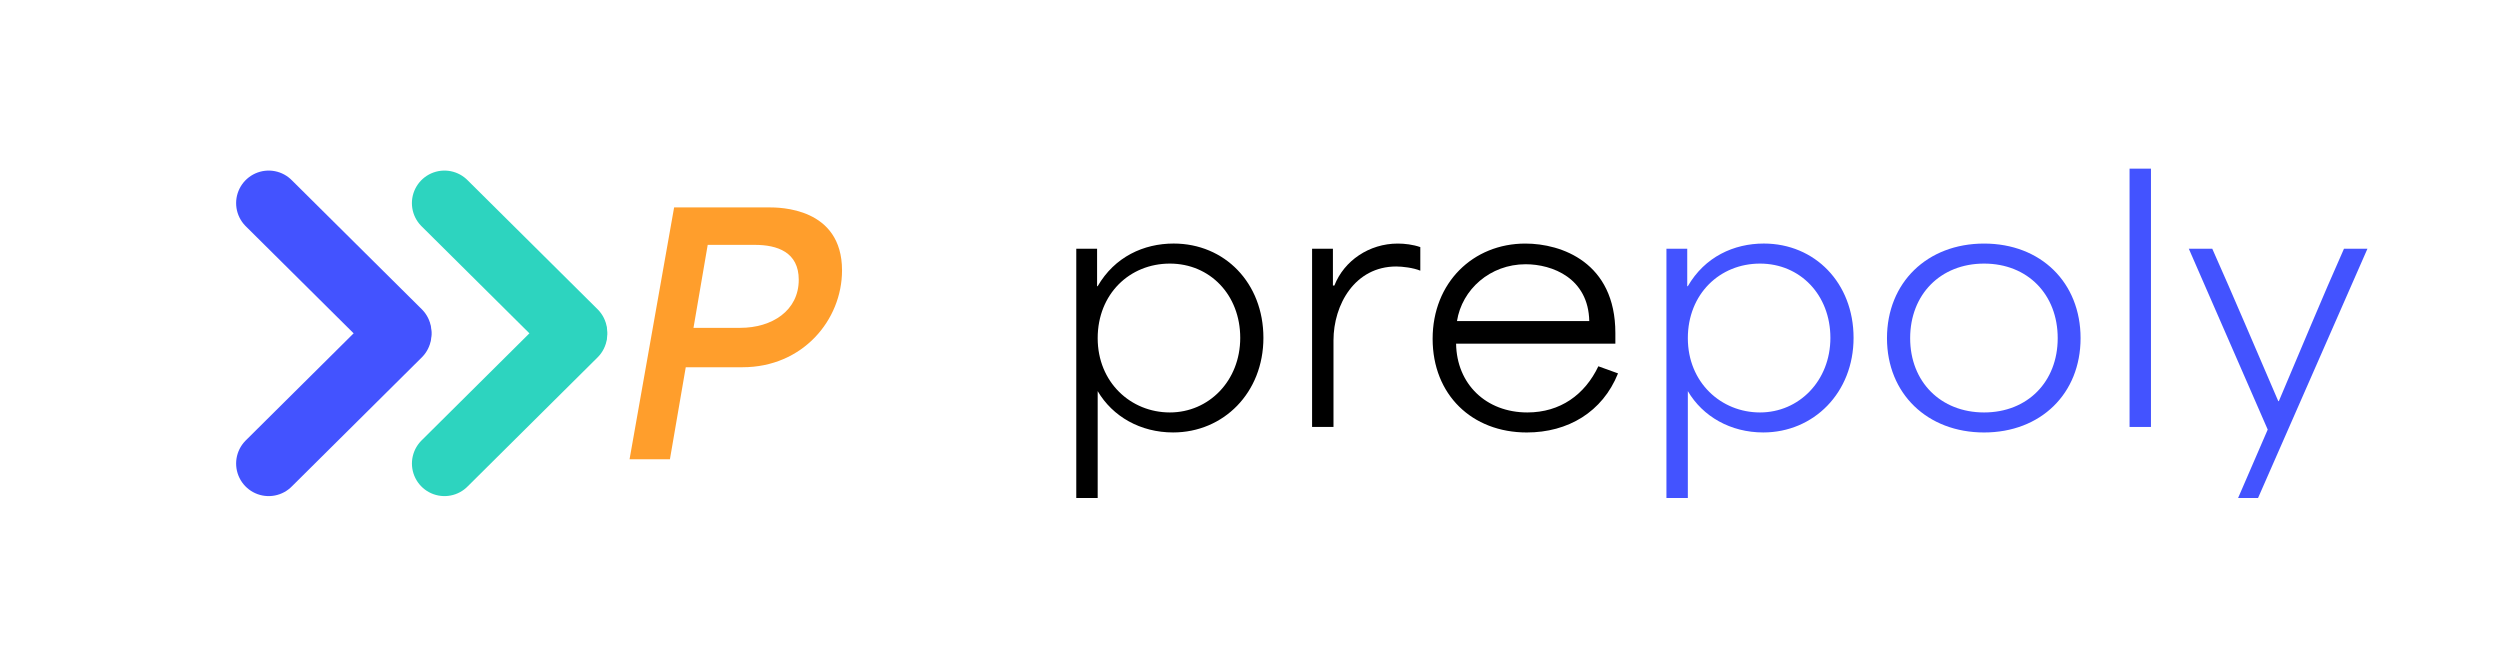
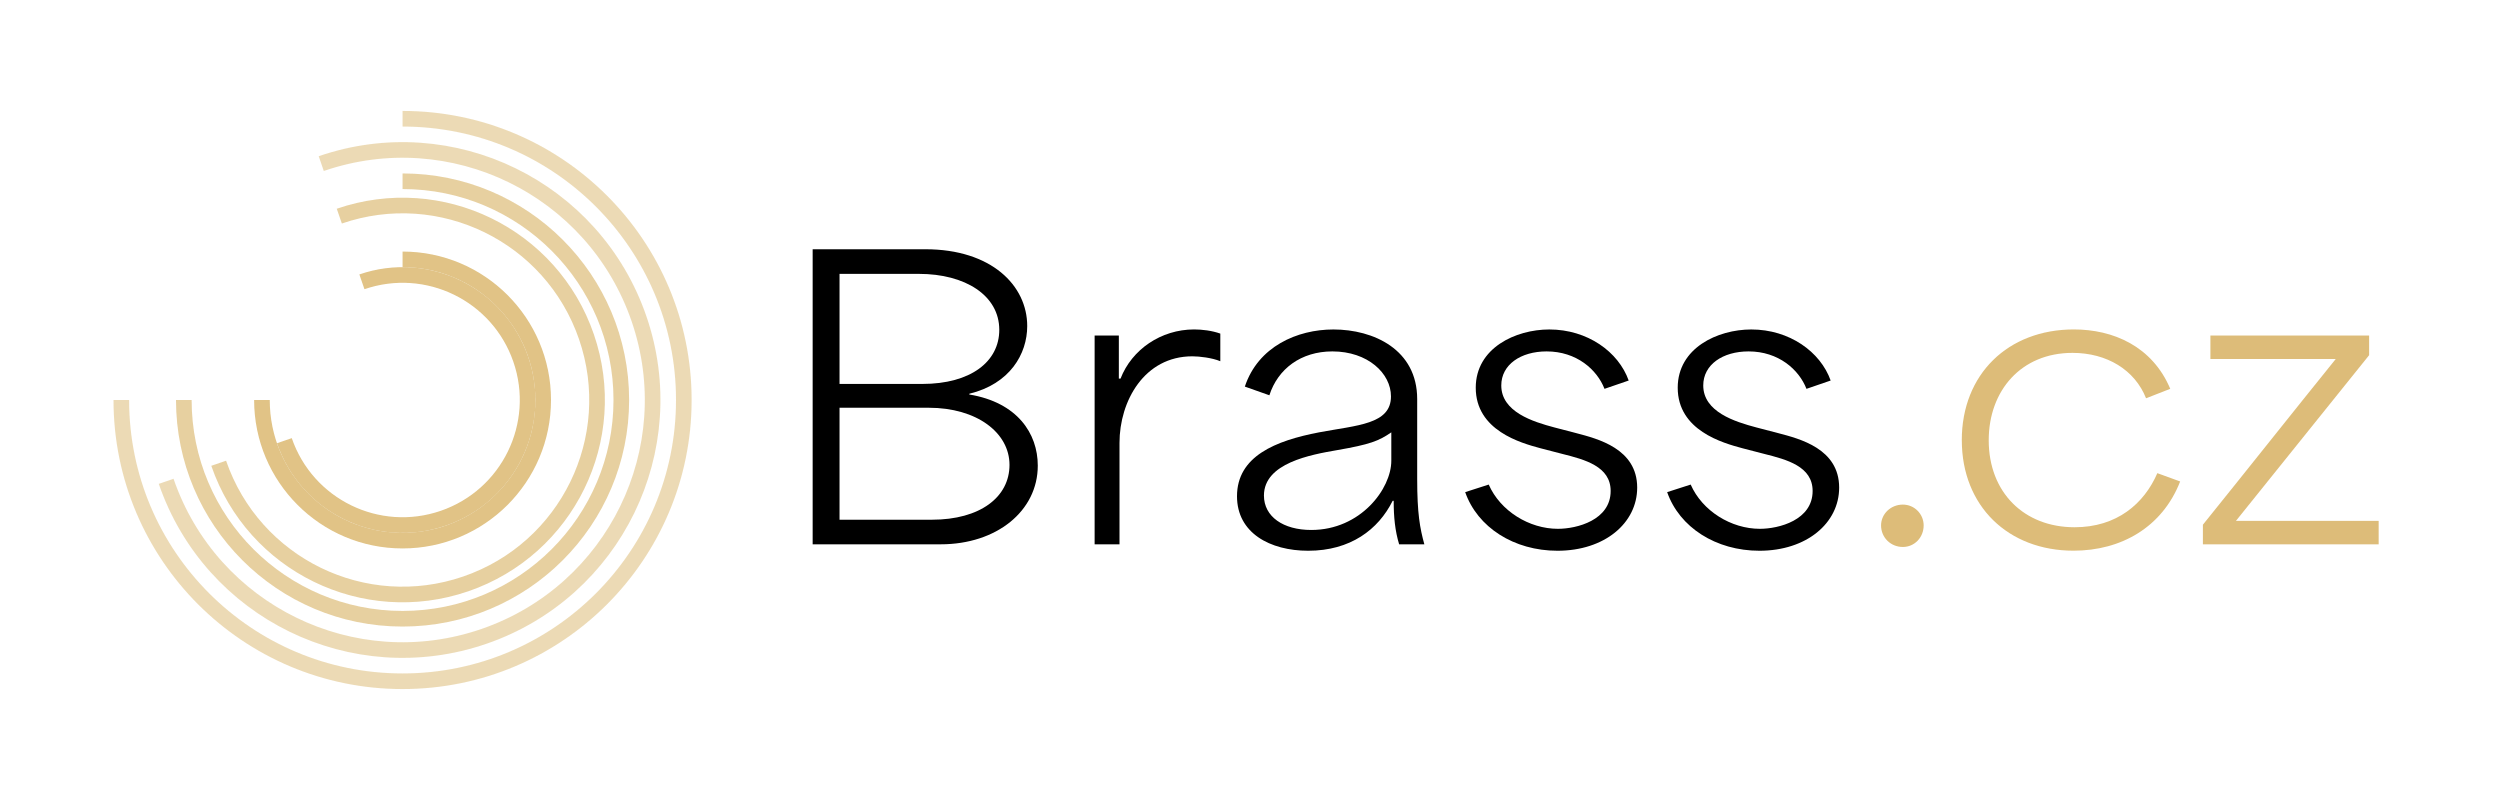
- <svg xmlns="http://www.w3.org/2000/svg" id="light" viewBox="0 0 960 256">
+ <svg xmlns="http://www.w3.org/2000/svg" id="brass-light" viewBox="0 0 800 256">
  <defs>
    <style>
      .cls-1 {
-         fill: #ff9e2c;
+         fill: #d9b56a;
+       }
+ 
+       .cls-1, .cls-2 {
+         opacity: .9;
+       }
+ 
+       .cls-3 {
+         opacity: .7;
+         stroke: rgba(217, 181, 106, .7);
+       }
+ 
+       .cls-3, .cls-2, .cls-4 {
+         fill: none;
+         stroke-miterlimit: 10;
+         stroke-width: 5px;
      }

      .cls-2 {
-         fill: #4353ff;
-       }
- 
-       .cls-3 {
-         stroke: #4353ff;
-       }
- 
-       .cls-3, .cls-4 {
-         fill: none;
-         stroke-linecap: round;
-         stroke-miterlimit: 10;
-         stroke-width: 25px;
+         stroke: rgba(217, 181, 106, .9);
      }

      .cls-4 {
-         stroke: #2dd4bf;
+         opacity: .8;
+         stroke: rgba(217, 181, 106, .8);
      }
    </style>
  </defs>
  <g>
-     <path d="M413.28,95.51h8v14.38h.23c6.53-11.28,17.68-16.37,29.17-16.37,19.6,0,34.47,15.13,34.47,36.21s-15.32,36.33-34.69,36.33c-12.5,0-23.2-6.08-28.95-15.87v41.04h-8.22v-95.72ZM476.25,129.74c0-16.49-11.6-28.52-27.03-28.52s-27.71,11.66-27.71,28.64,12.73,28.52,27.71,28.52,27.03-12.15,27.03-28.64Z" />
-     <path d="M503.84,95.51h8v14.14h.56c3.72-9.55,13.4-16.12,24.33-16.12,2.59,0,5.86.37,8.67,1.36v9.05c-2.7-1.12-6.87-1.61-9.24-1.61-15.88,0-24.1,14.63-24.1,28.39v33.23h-8.22v-68.44Z" />
-     <path d="M550.13,130.11c0-21.58,15.54-36.58,35.59-36.58,13.85,0,34.58,7.19,34.58,34.35v4.09h-61.16c.23,15.5,11.49,26.41,27.37,26.41,12.62,0,22.08-6.82,27.26-17.73l7.55,2.73c-5.97,14.88-19.26,22.69-35.03,22.69-21.06,0-36.16-14.51-36.16-35.96ZM585.84,101.47c-13.63,0-24.44,9.67-26.36,21.82h50.8c-.34-16.49-14.19-21.82-24.44-21.82Z" />
-     <path class="cls-2" d="M639.9,95.51h8v14.38h.23c6.53-11.28,17.68-16.37,29.17-16.37,19.6,0,34.47,15.13,34.47,36.21s-15.32,36.33-34.69,36.33c-12.5,0-23.2-6.08-28.95-15.87v41.04h-8.22v-95.72ZM702.87,129.74c0-16.49-11.6-28.52-27.03-28.52s-27.71,11.66-27.71,28.64,12.73,28.52,27.71,28.52,27.03-12.15,27.03-28.64Z" />
-     <path class="cls-2" d="M724.6,129.86c0-21.33,15.43-36.33,37.28-36.33s37.06,15,37.06,36.33-15.32,36.21-37.06,36.21-37.28-14.88-37.28-36.21ZM790.16,129.86c0-16.74-11.49-28.64-28.27-28.64s-28.39,11.9-28.39,28.64,11.71,28.52,28.39,28.52,28.27-11.78,28.27-28.52Z" />
-     <path class="cls-2" d="M817.75,64.76h8.22v99.19h-8.22v-99.19Z" />
-     <path class="cls-2" d="M870.8,164.95l-30.3-69.44h9.01c8.56,19.22,16.67,38.44,25.34,58.52h.23c8.45-19.84,16.56-39.55,25.01-58.52h9.01l-42.01,95.72h-7.66l11.38-26.29Z" />
+     <path d="M260.04,79.76h36.08c21.15,0,32.59,11.62,32.59,24.57,0,8.96-5.56,18.52-18.53,21.67v.24c15.37,2.54,21.91,12.47,21.91,22.76,0,14.53-13.19,25.18-31.06,25.18h-40.98v-94.42ZM295.14,122.86c15.48,0,24.63-7.14,24.63-17.31,0-11.02-10.9-17.91-25.72-17.91h-25.4v35.22h26.49ZM298.19,166.31c15.48,0,24.85-7.26,24.85-17.55s-10.46-18.28-25.83-18.28h-28.56v35.83h29.54Z" />
+     <path d="M350.29,107.36h7.74v13.8h.54c3.6-9.32,12.97-15.74,23.54-15.74,2.51,0,5.67.36,8.39,1.33v8.84c-2.62-1.09-6.65-1.57-8.94-1.57-15.37,0-23.32,14.29-23.32,27.72v32.44h-7.96v-66.82Z" />
+     <path d="M395.84,158.81c0-12.83,12.32-17.79,26.27-20.46,12.21-2.3,23-2.54,23-11.5,0-7.38-7.41-14.4-18.75-14.4-10.03,0-17.44,5.57-20.16,14.04l-7.85-2.78c4.25-12.83,16.78-18.28,28.34-18.28,12.86,0,26.81,6.42,26.81,22.27v25.54c0,11.14.87,15.74,2.29,20.94h-8.07c-1.31-4.36-1.74-8.72-1.74-13.92h-.33c-4.58,9.2-13.52,15.98-27.03,15.98-12.21,0-22.78-5.69-22.78-17.43ZM445.22,147.43v-9.08c-4.03,2.78-6.87,3.87-17.33,5.69-8.39,1.45-23.43,4.12-23.43,14.53,0,6.78,6.21,11.02,15.15,11.02,15.8,0,25.61-13.2,25.61-22.15Z" />
+     <path d="M468.87,157.48l7.52-2.42c3.71,8.47,12.97,14.16,22.13,14.16,6.1,0,16.89-2.79,16.89-12.11,0-7.87-8.28-10.05-15.48-11.86l-6.98-1.81c-6.32-1.7-20.71-5.69-20.71-19.37,0-12.71,12.75-18.64,23.54-18.64,12.21,0,22.13,7.14,25.4,16.34l-7.74,2.66c-2.4-6.17-8.94-11.98-18.53-11.98-8.28,0-14.5,4.24-14.5,10.89,0,8.47,10.14,11.62,17,13.44l6.98,1.82c6.87,1.81,19.51,4.96,19.51,17.43,0,11.38-10.46,20.21-25.5,20.21-13.95,0-25.61-7.5-29.54-18.76Z" />
+     <path d="M533.5,157.48l7.52-2.42c3.71,8.47,12.97,14.16,22.13,14.16,6.1,0,16.89-2.79,16.89-12.11,0-7.87-8.28-10.05-15.48-11.86l-6.98-1.81c-6.32-1.7-20.71-5.69-20.71-19.37,0-12.71,12.75-18.64,23.54-18.64,12.21,0,22.13,7.14,25.4,16.34l-7.74,2.66c-2.4-6.17-8.94-11.98-18.53-11.98-8.28,0-14.5,4.24-14.5,10.89,0,8.47,10.14,11.62,17,13.44l6.98,1.82c6.87,1.81,19.51,4.96,19.51,17.43,0,11.38-10.46,20.21-25.5,20.21-13.95,0-25.61-7.5-29.54-18.76Z" />
+     <path class="cls-1" d="M601.94,168.13c0-3.63,3.05-6.66,6.98-6.66,3.71,0,6.65,3.03,6.65,6.66,0,3.87-2.94,6.9-6.65,6.9-3.92,0-6.98-3.03-6.98-6.9Z" />
+     <path class="cls-1" d="M627.77,140.89c0-21.18,14.82-35.47,35.86-35.47,12.53,0,25.07,5.33,30.85,19l-7.74,3.03c-3.6-9.08-12.53-14.53-23.54-14.53-16.46,0-26.81,12.1-26.81,27.96,0,16.71,11.33,27.84,27.47,27.84,13.52,0,22.23-7.51,26.49-17.31l7.3,2.66c-5.67,14.53-18.75,22.15-34.12,22.15-20.93,0-35.75-14.28-35.75-35.35Z" />
+     <path class="cls-1" d="M747.44,114.87h-40.11v-7.5h50.79v6.29c-14.17,17.55-28.45,35.47-42.62,53.02h45.67v7.51h-56.24v-6.29c14.06-17.43,28.34-35.47,42.51-53.02Z" />
  </g>
  <g>
-     <g>
-       <line class="cls-3" x1="153.17" y1="127.63" x2="103.17" y2="78" />
-       <line class="cls-3" x1="103.17" y1="178" x2="153.17" y2="128.36" />
-     </g>
-     <g>
-       <line class="cls-4" x1="220.67" y1="127.63" x2="170.67" y2="78" />
-       <line class="cls-4" x1="170.68" y1="178" x2="220.67" y2="128.36" />
-     </g>
-     <path class="cls-1" d="M258.86,79.64h36.33c4.09,0,28.15,0,28.15,24.18,0,19.09-15.13,37.2-38.19,37.2h-21.82c-2.48,14.13-3.6,21.2-6.08,35.34h-15.5l17.11-96.71ZM284.28,125.89c12.15,0,22.44-6.57,22.44-18.47,0-10.66-8.31-13.39-16.86-13.39h-18.1c-1.98,11.66-4.09,23.93-5.46,31.87h17.98Z" />
+     <path class="cls-3" d="M128.82,38c49.71,0,90,40.29,90,90s-40.29,90-90,90-90-40.29-90-90" />
+     <path class="cls-4" d="M128.82,58c38.66,0,70,31.34,70,70s-31.34,70-70,70-70-31.34-70-70" />
+     <path class="cls-2" d="M128.82,83c24.85,0,45,20.15,45,45s-20.15,45-45,45-45-20.15-45-45" />
+   </g>
+   <g>
+     <path class="cls-3" d="M102.8,52.35c41.78-14.37,87.3,7.85,101.67,49.63,14.37,41.78-7.85,87.3-49.63,101.67-41.78,14.37-87.3-7.85-101.67-49.63" />
+     <path class="cls-4" d="M108.58,69.16c32.5-11.18,67.9,6.1,79.08,38.6,11.18,32.5-6.1,67.9-38.6,79.08-32.5,11.18-67.9-6.1-79.08-38.6" />
+     <path class="cls-2" d="M115.81,90.18c20.89-7.19,43.65,3.92,50.84,24.81,7.19,20.89-3.92,43.65-24.81,50.84-20.89,7.19-43.65-3.92-50.84-24.81" />
  </g>
</svg>
